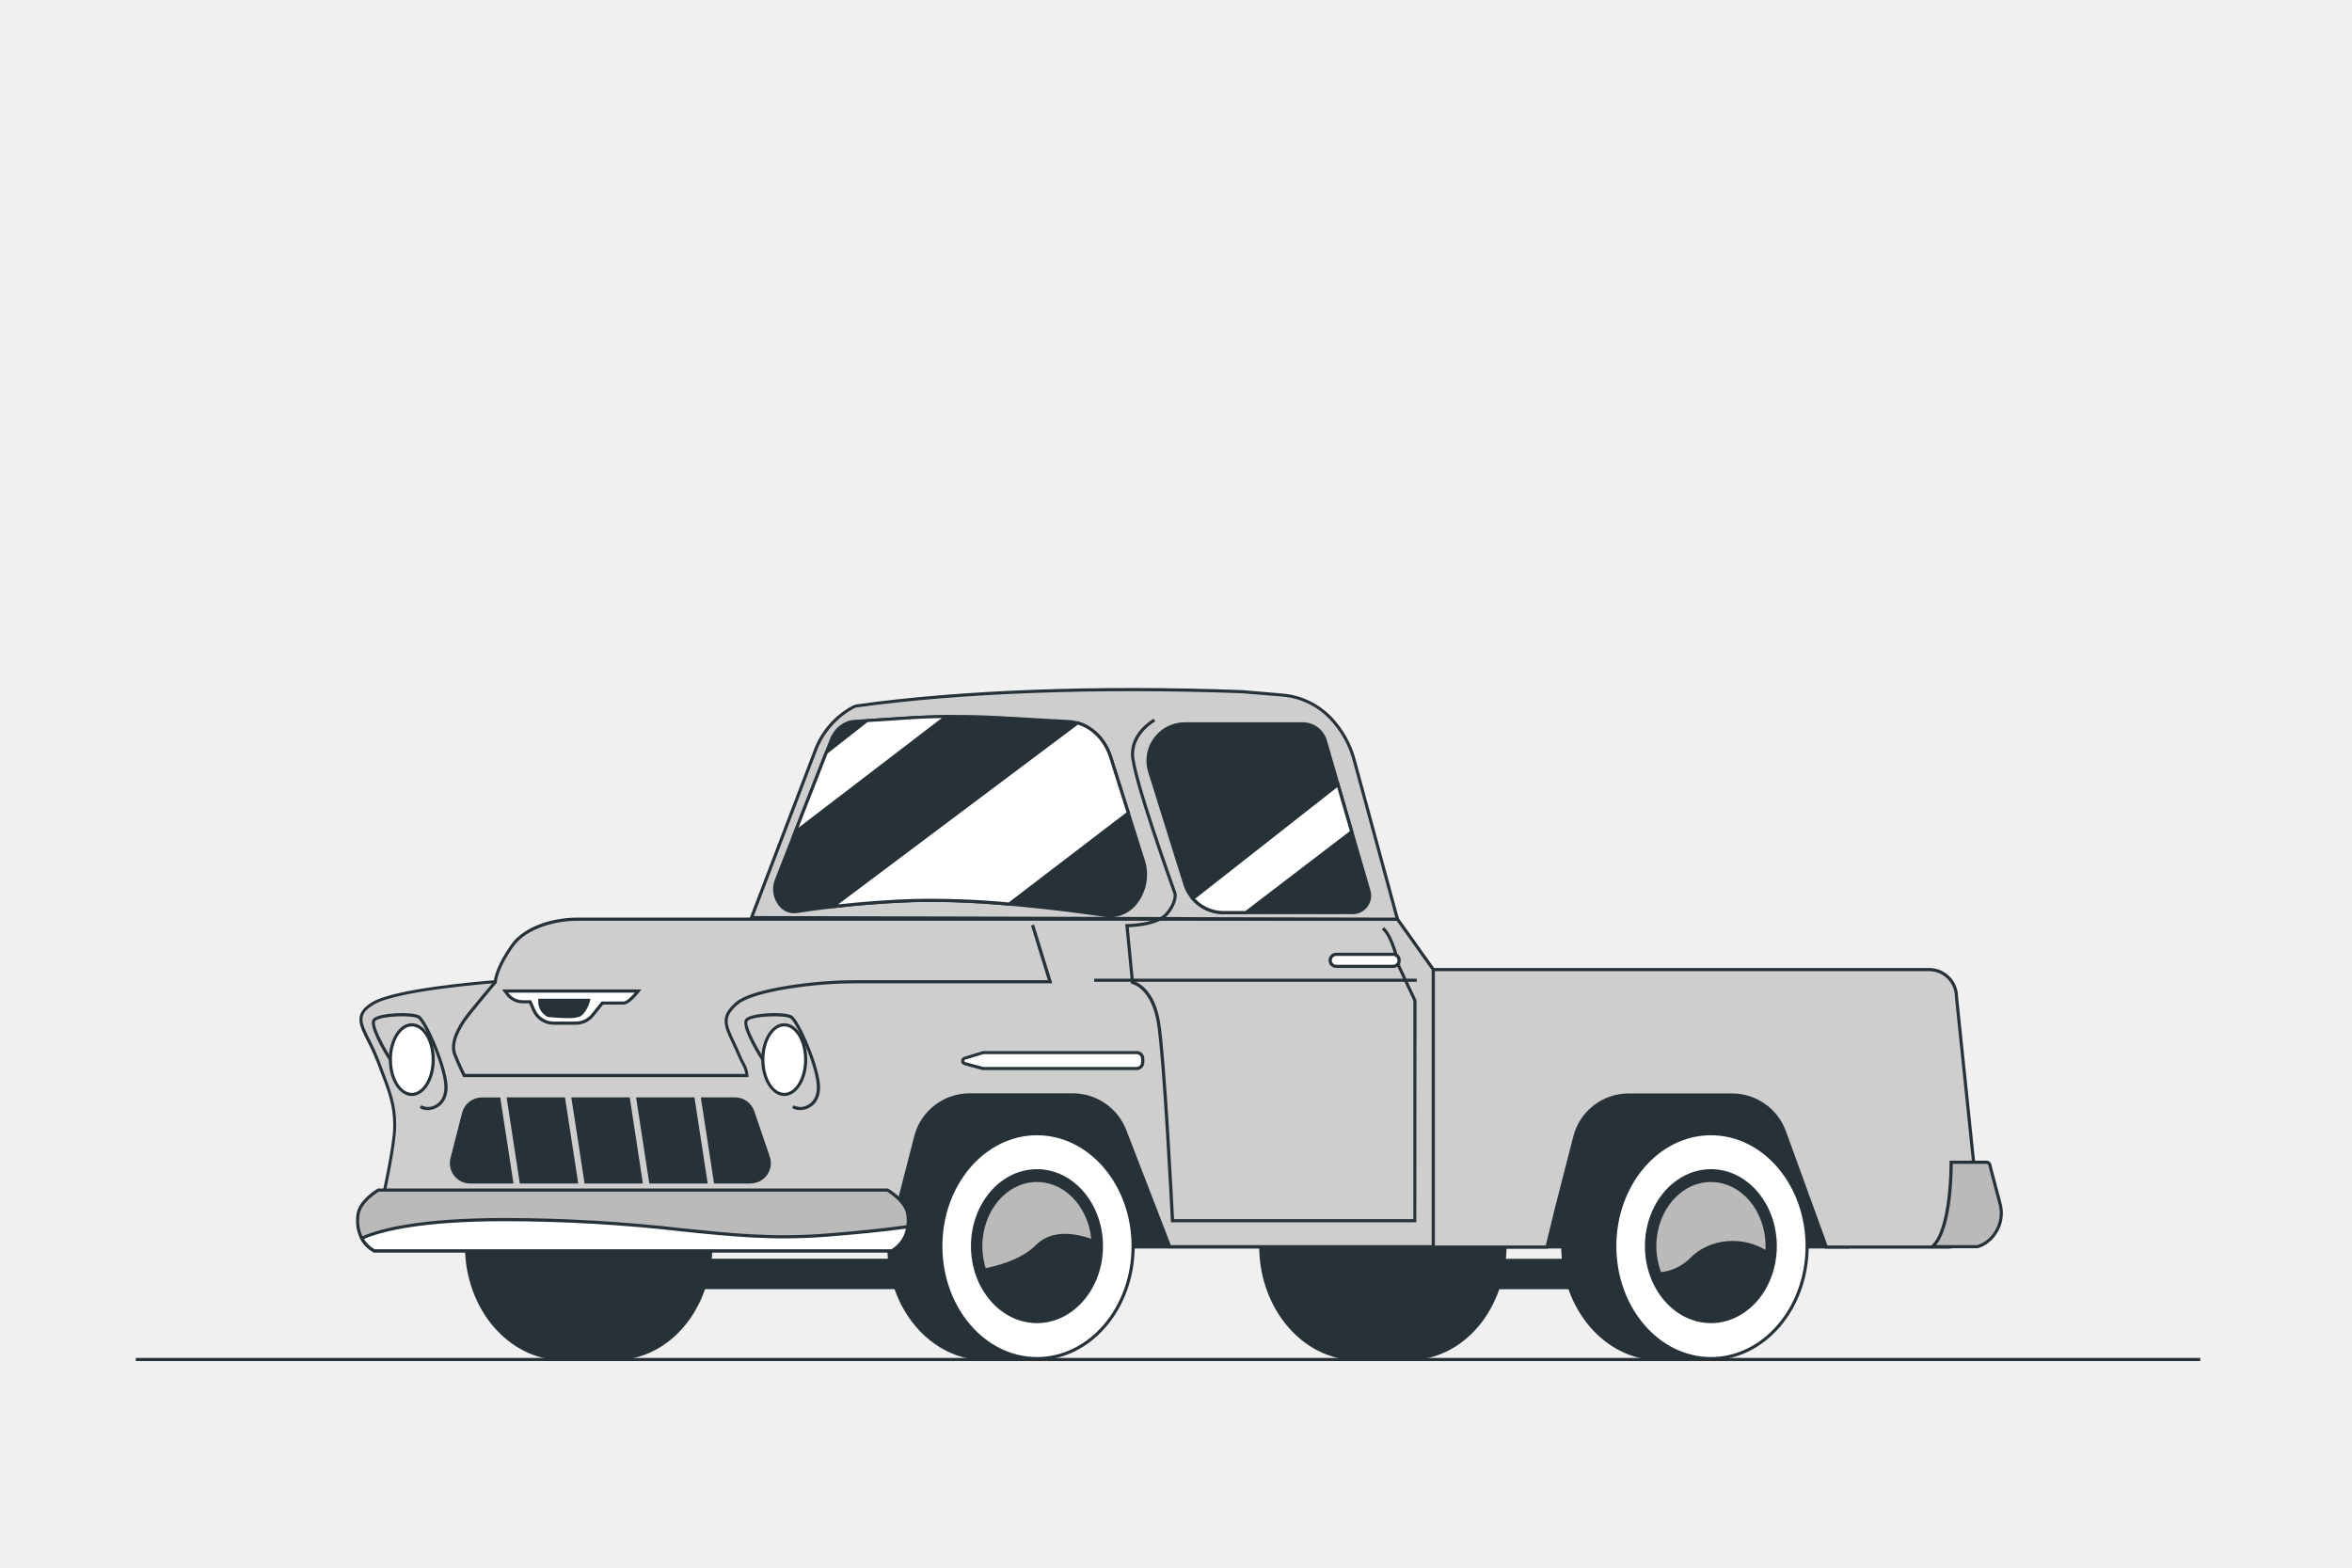
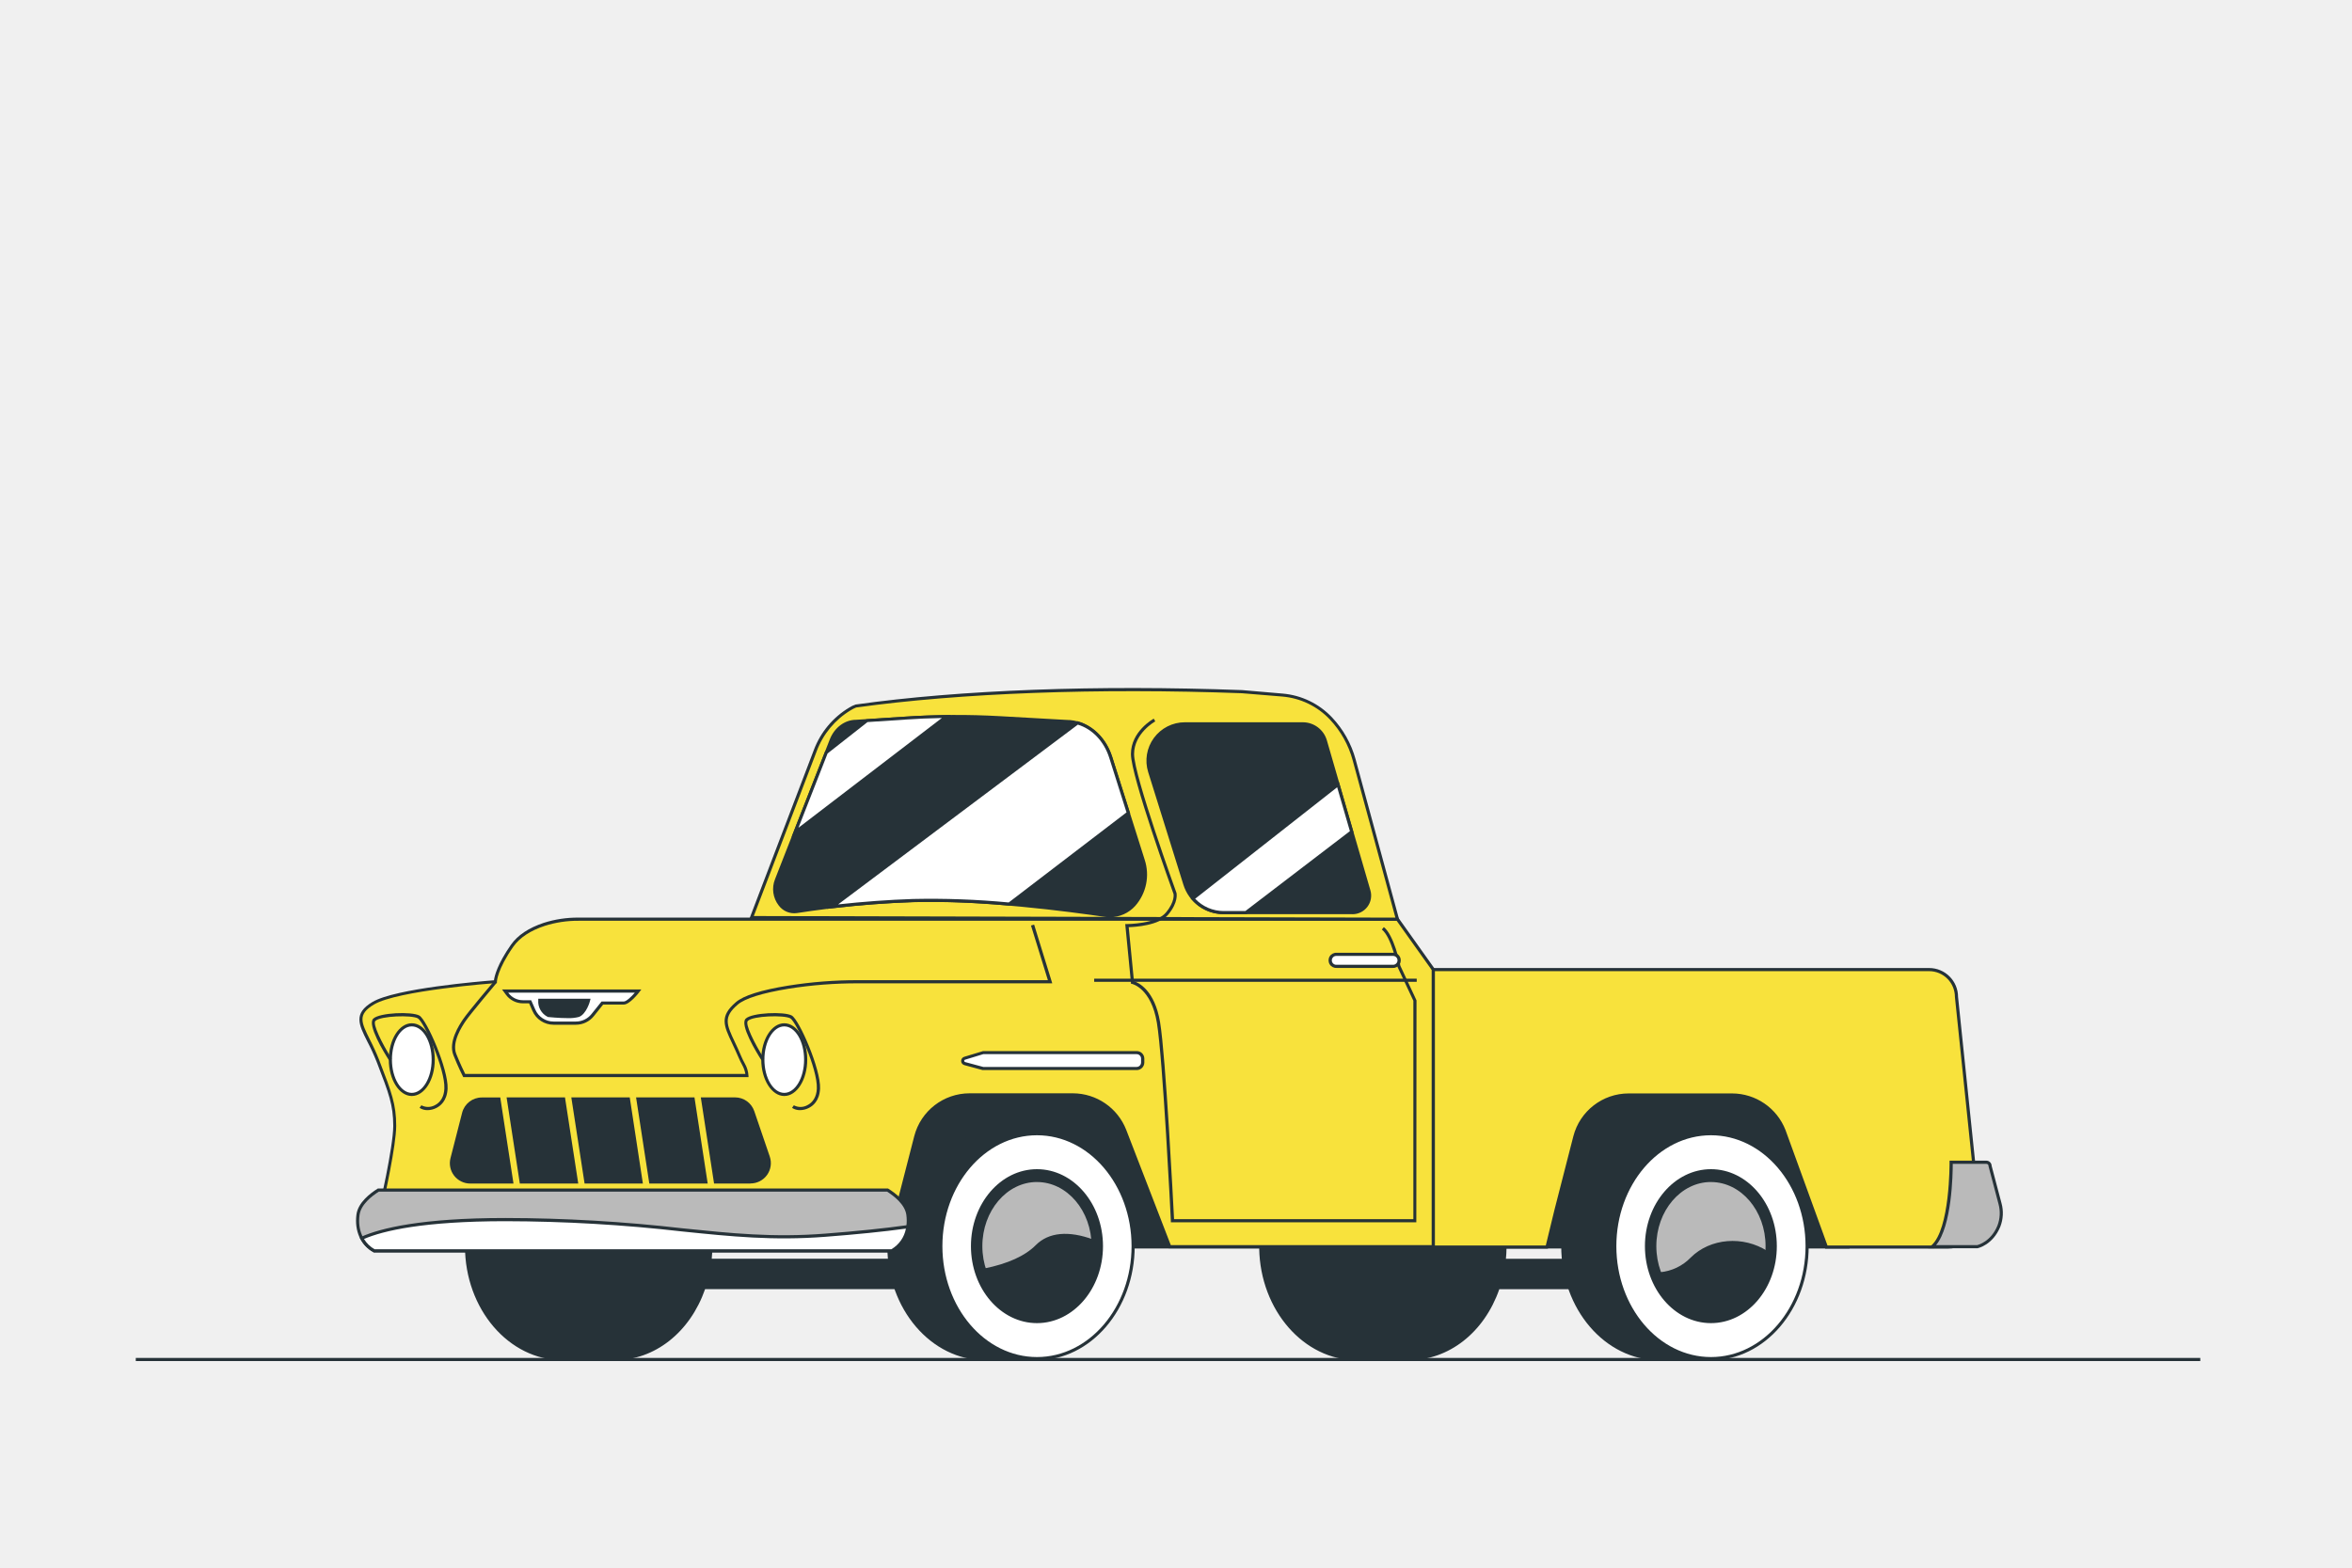
<svg xmlns="http://www.w3.org/2000/svg" viewBox="0 0 750 500">
  <g id="freepik--Floor--inject-2">
    <rect x="43.3" y="433.1" width="658.32" height="1" style="fill:#263238" />
  </g>
  <g id="freepik--pick-up-truck--inject-2">
    <path d="M589.27,397.7V333.61H269.44V397.7H402c.11,19.7,13.79,35.62,30.65,35.62h16.56c12.93,0,24-9.37,28.49-22.63H550V402H479.65c.15-1.4.23-2.83.24-4.28Z" style="fill:#263238" />
    <path d="M449.24,433.82H432.68c-16.92,0-30.8-15.93-31.15-35.62H268.94V333.11H589.77V398.2H480.39c0,1.09-.09,2.19-.19,3.28h70.33v9.71H478.09C473.28,425,462,433.82,449.24,433.82ZM269.94,397.2H402.52v.5c.11,19.37,13.64,35.12,30.15,35.12h16.56c12.42,0,23.42-8.75,28-22.29l.11-.34h72.16v-7.71H479.09l.06-.55c.15-1.41.23-2.83.24-4.23v-.5H588.77V334.11H269.94Z" style="fill:#263238" />
    <path d="M226.65,397.45c0-19.81-13.73-35.87-30.66-35.87H179.43c-16.93,0-30.66,16.06-30.66,35.87s13.73,35.87,30.66,35.87H196c12.93,0,24-9.37,28.49-22.63h72.3V402H226.4A42.1,42.1,0,0,0,226.65,397.45Z" style="fill:#263238" />
    <path d="M196,433.82H179.43c-17.18,0-31.16-16.31-31.16-36.37s14-36.37,31.16-36.37H196c17.18,0,31.16,16.31,31.16,36.37,0,1.3-.07,2.65-.2,4h70.33v9.71H224.84C220,425,208.74,433.82,196,433.82Zm-16.56-71.74c-16.63,0-30.16,15.87-30.16,35.37s13.53,35.37,30.16,35.37H196c12.42,0,23.42-8.75,28-22.29l.12-.34h72.15v-7.71H225.84l.06-.55a40.9,40.9,0,0,0,.25-4.48c0-19.5-13.53-35.37-30.16-35.37Z" style="fill:#263238" />
    <path d="M344.77,397.45c0-12.67-5.62-23.8-14.1-30.19v-5.68H314.11c-16.93,0-30.66,16.06-30.66,35.87s13.73,35.87,30.66,35.87h16.56v-5.68C339.15,421.25,344.77,410.12,344.77,397.45Z" style="fill:#263238" />
    <path d="M331.17,433.82H314.11c-17.18,0-31.16-16.31-31.16-36.37s14-36.37,31.16-36.37h17.06V367c8.83,6.75,14.1,18.11,14.1,30.43s-5.27,23.68-14.1,30.43Zm-17.06-71.74C297.48,362.08,284,378,284,397.45s13.53,35.37,30.16,35.37h16.06v-5.43l.19-.15c8.71-6.55,13.91-17.69,13.91-29.79s-5.2-23.24-13.91-29.79l-.19-.15v-5.43Z" style="fill:#263238" />
    <ellipse cx="330.67" cy="397.45" rx="30.66" ry="35.87" style="fill:#fff" />
    <path d="M330.67,433.82c-17.19,0-31.16-16.31-31.16-36.37s14-36.37,31.16-36.37,31.16,16.31,31.16,36.37S347.85,433.82,330.67,433.82Zm0-71.74c-16.64,0-30.16,15.87-30.16,35.37s13.52,35.37,30.16,35.37,30.16-15.86,30.16-35.37S347.3,362.08,330.67,362.08Z" style="fill:#263238" />
    <ellipse cx="330.67" cy="397.45" rx="20.55" ry="24.05" style="fill:#263238" />
    <path d="M330.67,422c-11.61,0-21.06-11-21.06-24.55s9.45-24.55,21.06-24.55,21.05,11,21.05,24.55S342.27,422,330.67,422Zm0-48.1c-11.06,0-20.06,10.57-20.06,23.55s9,23.55,20.06,23.55,20.05-10.57,20.05-23.55S341.72,373.9,330.67,373.9Z" style="fill:#263238" />
    <ellipse cx="330.67" cy="397.45" rx="17.91" ry="20.96" style="fill:#bababa" />
    <path d="M330.67,418.91c-10.16,0-18.42-9.63-18.42-21.46S320.51,376,330.67,376s18.41,9.63,18.41,21.46S340.82,418.91,330.67,418.91Zm0-41.92c-9.6,0-17.42,9.18-17.42,20.46s7.82,20.46,17.42,20.46,17.41-9.18,17.41-20.46S340.27,377,330.67,377Z" style="fill:#263238" />
    <path d="M559.69,397.45c0-12.67-5.62-23.8-14.1-30.19v-5.68H529c-16.94,0-30.66,16.06-30.66,35.87s13.72,35.87,30.66,35.87h16.56v-5.68C554.07,421.25,559.69,410.12,559.69,397.45Z" style="fill:#263238" />
    <path d="M546.09,433.82H529c-17.18,0-31.16-16.31-31.16-36.37s14-36.37,31.16-36.37h17.06V367c8.83,6.75,14.1,18.11,14.1,30.43s-5.27,23.68-14.1,30.43ZM529,362.08c-16.63,0-30.16,15.87-30.16,35.37S512.4,432.82,529,432.82h16.06v-5.43l.19-.15c8.71-6.55,13.91-17.69,13.91-29.79s-5.2-23.24-13.91-29.79l-.19-.15v-5.43Z" style="fill:#263238" />
    <ellipse cx="545.59" cy="397.45" rx="30.66" ry="35.87" style="fill:#fff" />
    <path d="M545.59,433.82c-17.19,0-31.17-16.31-31.17-36.37s14-36.37,31.17-36.37,31.16,16.31,31.16,36.37S562.77,433.82,545.59,433.82Zm0-71.74c-16.64,0-30.17,15.87-30.17,35.37s13.53,35.37,30.17,35.37,30.16-15.86,30.16-35.37S562.22,362.08,545.59,362.08Z" style="fill:#263238" />
    <ellipse cx="545.59" cy="397.45" rx="20.55" ry="24.05" style="fill:#263238" />
    <path d="M545.59,422c-11.61,0-21.06-11-21.06-24.55S534,372.9,545.59,372.9s21,11,21,24.55S557.19,422,545.59,422Zm0-48.1c-11.06,0-20.06,10.57-20.06,23.55s9,23.55,20.06,23.55,20-10.57,20-23.55S556.64,373.9,545.59,373.9Z" style="fill:#263238" />
    <ellipse cx="545.59" cy="397.45" rx="17.91" ry="20.96" style="fill:#bababa" />
    <path d="M545.59,418.91c-10.16,0-18.42-9.63-18.42-21.46S535.43,376,545.59,376,564,385.62,564,397.45,555.74,418.91,545.59,418.91Zm0-41.92c-9.61,0-17.42,9.18-17.42,20.46s7.81,20.46,17.42,20.46S563,408.73,563,397.45,555.19,377,545.59,377Z" style="fill:#263238" />
-     <path d="M286,385.92l6-23.37a17.75,17.75,0,0,1,17.18-13.31h32.94a17.73,17.73,0,0,1,16.54,11.34L373,397.63h84.07V309.24l-11.44-16.07H184.47a35,35,0,0,0-10.9,1.65c-3.69,1.2-7.76,3.27-10.22,6.78C158,309.27,158,313.1,158,313.1s-31.32,2.3-39,6.9-2.3,8.43,1.53,18.39,5.36,13.8,5.36,20.7-4.59,26.83-4.59,26.83H286" style="fill:#CECECE" />
+     <path d="M286,385.92l6-23.37a17.75,17.75,0,0,1,17.18-13.31h32.94a17.73,17.73,0,0,1,16.54,11.34L373,397.63h84.07V309.24l-11.44-16.07H184.47a35,35,0,0,0-10.9,1.65c-3.69,1.2-7.76,3.27-10.22,6.78C158,309.27,158,313.1,158,313.1s-31.32,2.3-39,6.9-2.3,8.43,1.53,18.39,5.36,13.8,5.36,20.7-4.59,26.83-4.59,26.83H286" style="fill:#F8E23C" />
    <path d="M457.56,398.13H372.65L358.2,360.76a17.34,17.34,0,0,0-16.07-11H309.19a17.23,17.23,0,0,0-16.69,12.93l-6.12,23.75H120.68l.14-.61c0-.2,4.58-20,4.58-26.72s-1.48-10.53-5.08-19.88l-.25-.64a69.09,69.09,0,0,0-3-6.52c-2.67-5.31-4.44-8.82,1.66-12.48,7.28-4.37,34.85-6.63,38.78-6.94.16-1.25,1-5,5.41-11.32,2.14-3.05,5.66-5.39,10.47-7a35.6,35.6,0,0,1,11.06-1.67H445.88l11.68,16.41Zm-84.22-1h83.22V309.4l-11.2-15.73H184.47a34.84,34.84,0,0,0-10.75,1.62c-4.59,1.51-7.95,3.73-10,6.6-5.17,7.39-5.27,11.17-5.27,11.21v.46l-.46,0c-.31,0-31.28,2.34-38.76,6.83-5.3,3.18-4,5.68-1.28,11.17a71.1,71.1,0,0,1,3,6.61l.24.64c3.65,9.48,5.15,13.4,5.15,20.24,0,6.28-3.68,22.87-4.47,26.33H285.61l5.92-23a18.24,18.24,0,0,1,17.66-13.68h32.94a18.32,18.32,0,0,1,17,11.66Z" style="fill:#263238" />
-     <path d="M457.06,309.24v88.49h36.25l2.87-11.81,6-23.37a17.74,17.74,0,0,1,17.17-13.31h33a17.75,17.75,0,0,1,16.54,11.34l13.53,37.15h38.89a9.85,9.85,0,0,0,9.84-9.84L623.88,318a8.71,8.71,0,0,0-8.71-8.71Z" style="fill:#CECECE" />
+     <path d="M457.06,309.24v88.49h36.25l2.87-11.81,6-23.37a17.74,17.74,0,0,1,17.17-13.31h33a17.75,17.75,0,0,1,16.54,11.34l13.53,37.15h38.89a9.85,9.85,0,0,0,9.84-9.84L623.88,318a8.71,8.71,0,0,0-8.71-8.71Z" style="fill:#F8E23C" />
    <path d="M621.28,398.23H582l-13.65-37.48a17.35,17.35,0,0,0-16.07-11h-33a17.22,17.22,0,0,0-16.68,12.93l-6,23.37-3,12.19H456.56V308.74H615.17a9.22,9.22,0,0,1,9.21,9.21l7.24,69.88A10.37,10.37,0,0,1,621.28,398.23Zm-38.54-1h38.54a9.35,9.35,0,0,0,9.34-9.34L623.38,318a8.23,8.23,0,0,0-8.21-8.26H457.56v87.49h35.36l2.78-11.43,6-23.38a18.22,18.22,0,0,1,17.65-13.68h33a18.33,18.33,0,0,1,17,11.66Z" style="fill:#263238" />
    <path d="M238.69,343.53l-2.52,0H147.72l-.14-.27s-1.49-2.91-3-6.72c-1.71-4.28,1.87-9.65,3.05-11.42,1.53-2.29,9.65-11.9,10-12.3l.76.64c-.09.1-8.43,10-9.93,12.22-1.11,1.66-4.47,6.7-2.95,10.49,1.24,3.09,2.44,5.57,2.84,6.36h87.84l1.49,0a8.66,8.66,0,0,0-1-2.85,27.08,27.08,0,0,1-1.2-2.46c-.71-1.66-1.4-3.12-2-4.4-2.73-5.76-4.1-8.66,1.16-13.18,2.43-2.1,8-3.88,16.7-5.28a138.87,138.87,0,0,1,22.32-1.74h60.49l-5.39-17.43,1-.29,5.78,18.72H273.63a139.2,139.2,0,0,0-22.16,1.72c-8.35,1.36-13.95,3.11-16.21,5.06-4.68,4-3.57,6.36-.91,12,.61,1.29,1.31,2.76,2,4.44a24.1,24.1,0,0,0,1.16,2.37,8.71,8.71,0,0,1,1.16,3.84Z" style="fill:#263238" />
    <ellipse cx="250.08" cy="337.96" rx="6.83" ry="11.1" style="fill:#fff" />
    <path d="M250.08,349.56c-4,0-7.33-5.2-7.33-11.6s3.29-11.6,7.33-11.6,7.33,5.2,7.33,11.6S254.12,349.56,250.08,349.56Zm0-22.2c-3.49,0-6.33,4.75-6.33,10.6s2.84,10.6,6.33,10.6,6.33-4.76,6.33-10.6S253.57,327.36,250.08,327.36Z" style="fill:#263238" />
    <path d="M255.12,354.07a4.46,4.46,0,0,1-2.56-.73l.58-.82a4.48,4.48,0,0,0,4.25,0c1.86-.9,3-2.8,3.08-5.34.29-6.18-6.54-21.29-8.47-22.39s-11.91-.8-13.53.82c-.94.94,2,7,5.2,12.06l-.84.54c-1.68-2.64-7-11.37-5.06-13.31s12.35-2.34,14.73-1,9.26,17.1,9,23.3c-.19,4-2.36,5.58-3.64,6.2A6.25,6.25,0,0,1,255.12,354.07Z" style="fill:#263238" />
    <ellipse cx="131.31" cy="337.96" rx="6.83" ry="11.1" style="fill:#fff" />
    <path d="M131.31,349.56c-4,0-7.33-5.2-7.33-11.6s3.29-11.6,7.33-11.6,7.33,5.2,7.33,11.6S135.35,349.56,131.31,349.56Zm0-22.2c-3.49,0-6.33,4.75-6.33,10.6s2.84,10.6,6.33,10.6,6.33-4.76,6.33-10.6S134.8,327.36,131.31,327.36Z" style="fill:#263238" />
    <path d="M136.35,354.07a4.46,4.46,0,0,1-2.56-.73l.58-.82a4.51,4.51,0,0,0,4.25,0c1.86-.9,3-2.8,3.08-5.34.29-6.18-6.54-21.29-8.47-22.39s-11.91-.79-13.53.82c-.94.94,2,7,5.2,12.06l-.84.54c-1.68-2.64-7-11.37-5.06-13.31s12.35-2.34,14.73-1,9.26,17.1,9,23.3c-.19,4-2.36,5.58-3.64,6.2A6.25,6.25,0,0,1,136.35,354.07Z" style="fill:#263238" />
    <polygon points="166.19 376.98 183.8 376.98 179.73 350.53 162.12 350.53 166.19 376.98" style="fill:#263238" />
    <path d="M184.39,377.48H165.76L161.54,350h18.62Zm-17.77-1h16.6L179.3,351H162.71Z" style="fill:#263238" />
    <polygon points="200.38 350.53 182.77 350.53 186.84 376.98 204.45 376.98 200.38 350.53" style="fill:#263238" />
    <path d="M205,377.48H186.41L182.18,350h18.63Zm-17.76-1h16.59L200,351h-16.6Z" style="fill:#263238" />
    <path d="M159.09,350.53h-5.45a6,6,0,0,0-5.8,4.5l-3.7,14.48a6,6,0,0,0,5.8,7.47h13.22Z" style="fill:#263238" />
    <path d="M163.74,377.48h-13.8a6.49,6.49,0,0,1-6.29-8.09l3.71-14.48a6.48,6.48,0,0,1,6.28-4.88h5.88ZM153.64,351a5.48,5.48,0,0,0-5.31,4.13l-3.71,14.48a5.48,5.48,0,0,0,5.32,6.84h12.63L158.66,351Z" style="fill:#263238" />
    <polygon points="221.02 350.53 203.41 350.53 207.48 376.98 225.09 376.98 221.02 350.53" style="fill:#263238" />
    <path d="M225.67,377.48H207.05L202.83,350h18.62Zm-17.76-1h16.6L220.59,351H204Z" style="fill:#263238" />
    <path d="M245,369.07l-4.94-14.49a6,6,0,0,0-5.66-4.05H224.06L228.13,377h11.19A6,6,0,0,0,245,369.07Z" style="fill:#263238" />
    <path d="M239.32,377.48H227.7L223.47,350h10.92a6.48,6.48,0,0,1,6.13,4.39l4.94,14.48a6.48,6.48,0,0,1-6.14,8.58Zm-10.76-1h10.76a5.48,5.48,0,0,0,5.19-7.25l-4.93-14.48a5.49,5.49,0,0,0-5.19-3.72h-9.75Z" style="fill:#263238" />
    <path d="M289.51,387.46c-.47-3.7-4.43-6.61-6.5-7.9H120.65c-2.06,1.29-6,4.2-6.5,7.9-.64,5,1.3,9.33,5.17,11.48h165C288.22,396.79,290.16,392.48,289.51,387.46Z" style="fill:#bababa" />
    <path d="M284.48,399.44H119.19l-.12-.06c-4.06-2.26-6.08-6.74-5.41-12,.49-3.84,4.43-6.82,6.73-8.25l.12-.08H283.16l.12.08c2.3,1.43,6.24,4.41,6.73,8.25h0c.67,5.25-1.35,9.73-5.41,12Zm-165-1H284.22c3.62-2.07,5.41-6.14,4.8-10.92h0c-.43-3.37-4-6.09-6.15-7.46H120.8c-2.17,1.37-5.72,4.09-6.15,7.46C114,392.3,115.83,396.37,119.45,398.44Z" style="fill:#263238" />
    <rect x="348.91" y="312.14" width="102.85" height="1" style="fill:#263238" />
-     <path d="M445.62,293.17l-13.81-50.83a31.08,31.08,0,0,0-7.38-13.18h0A24.1,24.1,0,0,0,409,221.7l-12.89-1.1c-50.4-1.86-93.37.42-123.13,4.56h0a9.15,9.15,0,0,0-1.94,1,26.1,26.1,0,0,0-11,13.2l-20.36,53.35Z" style="fill:#CECECE" />
+     <path d="M445.62,293.17l-13.81-50.83a31.08,31.08,0,0,0-7.38-13.18h0A24.1,24.1,0,0,0,409,221.7l-12.89-1.1c-50.4-1.86-93.37.42-123.13,4.56h0a9.15,9.15,0,0,0-1.94,1,26.1,26.1,0,0,0-11,13.2l-20.36,53.35Z" style="fill:#F8E23C" />
    <path d="M446.27,293.67h-.65l-206.7-.52,20.61-54a26.68,26.68,0,0,1,11.23-13.45,9,9,0,0,1,2.09-1C306.24,220,350,218.4,396.1,220.1L409,221.21a24.54,24.54,0,0,1,15.77,7.61,31.69,31.69,0,0,1,7.51,13.39Zm-205.9-1.51,204.59.51-13.63-50.2a30.57,30.57,0,0,0-7.27-13,23.55,23.55,0,0,0-15.13-7.31L396,221.1c-46-1.7-89.72-.08-123,4.55a10.55,10.55,0,0,0-1.75.89,25.68,25.68,0,0,0-10.8,13Z" style="fill:#263238" />
    <path d="M247.58,280.58,265,236c1.42-3.62,4.52-5.94,7.94-5.94l15.62-1a243.78,243.78,0,0,1,30.1-.16l21.34,1.2c6.31,0,12,4.58,14.15,11.48l10.37,32.76a14.7,14.7,0,0,1-3,14.28h0a10.31,10.31,0,0,1-9.07,3.36c-11.49-1.69-39.79-5.45-61.37-4.73a310.42,310.42,0,0,0-37.08,3.5C249.22,291.47,245.56,285.75,247.58,280.58Z" style="fill:#263238" />
    <path d="M353.94,292.56a11.07,11.07,0,0,1-1.51-.11c-11.22-1.66-39.66-5.45-61.28-4.73a311.85,311.85,0,0,0-37,3.49,6.15,6.15,0,0,1-5.82-2.4,8.49,8.49,0,0,1-1.19-8.41l17.46-44.57c1.49-3.8,4.79-6.26,8.4-6.26l15.59-1a246.74,246.74,0,0,1,30.16-.16l21.33,1.2h0c6.48,0,12.35,4.76,14.59,11.83L365,274.16A15.14,15.14,0,0,1,362,288.93,11,11,0,0,1,353.94,292.56Zm-57.14-5.93c20.75,0,45.49,3.31,55.78,4.83a9.85,9.85,0,0,0,8.64-3.21,14.13,14.13,0,0,0,2.86-13.79L353.71,241.7c-2.11-6.66-7.6-11.13-13.67-11.13l-21.37-1.2a244.79,244.79,0,0,0-30,.16l-15.61,1a8.29,8.29,0,0,0-7.51,5.63l-17.46,44.56-.47-.18.47.18a7.62,7.62,0,0,0,1,7.43,5.16,5.16,0,0,0,4.89,2,313.3,313.3,0,0,1,37.14-3.5C293,286.66,294.87,286.63,296.8,286.63Z" style="fill:#263238" />
    <path d="M354.19,241.55c-1.76-5.56-5.78-9.62-10.59-11l-78.12,58.59c7.33-.86,16.07-1.62,25.66-1.94a269,269,0,0,1,30.67,1.12l38-29Z" style="fill:#fff" />
    <path d="M263.7,289.87,343.5,230l.24.07c5.05,1.43,9.13,5.66,10.92,11.31l5.73,18.08-.28.21L322,288.85h-.19a265.27,265.27,0,0,0-30.62-1.12c-8.43.28-17,.93-25.61,1.94Zm80-58.75-76.44,57.33c8-.88,16-1.47,23.86-1.73a263.41,263.41,0,0,1,30.54,1.11l37.56-28.72-5.51-17.41C352.05,236.46,348.32,232.52,343.7,231.12Z" style="fill:#263238" />
    <path d="M253.51,265.46l48.33-36.95q-6.63.08-13.24.52l-12.19.81L263.48,240Z" style="fill:#fff" />
    <path d="M252.39,267l10.68-27.27,13.15-10.33,12.35-.82c4.3-.29,8.77-.46,13.26-.52l1.51,0ZM263.9,240.3,254.62,264l45.71-35c-4,.08-7.89.24-11.7.5l-12,.8Z" style="fill:#263238" />
    <path d="M415.46,230.86H377.81a11.74,11.74,0,0,0-9.39,4.7h0a11.71,11.71,0,0,0-1.81,10.55L377.81,282a13,13,0,0,0,12.38,9.1h41.07a5.44,5.44,0,0,0,5.22-6.95l-13.86-47.88A7.47,7.47,0,0,0,415.46,230.86Z" style="fill:#263238" />
    <path d="M431.26,291.57H390.19a13.4,13.4,0,0,1-12.85-9.45l-11.21-35.86a12.25,12.25,0,0,1,11.68-15.9h37.65a8,8,0,0,1,7.64,5.74L437,284a5.94,5.94,0,0,1-5.7,7.58Zm-53.45-60.21A11.25,11.25,0,0,0,367.08,246l11.21,35.86a12.41,12.41,0,0,0,11.9,8.75h41.07a4.94,4.94,0,0,0,4.74-6.31l-13.87-47.88a7,7,0,0,0-6.67-5Z" style="fill:#263238" />
    <path d="M426.67,250.24l-46.29,36.34a13,13,0,0,0,9.81,4.49h7.09L431,265.28Z" style="fill:#fff" />
    <path d="M397.45,291.57h-7.26A13.49,13.49,0,0,1,380,286.91l-.34-.4,47.28-37.12,4.66,16.08Zm-16.34-4.93a12.44,12.44,0,0,0,9.08,3.93h6.93l33.33-25.48-4.06-14Z" style="fill:#263238" />
    <path d="M629.77,370.68h-7.58s.25,21.54-6,26.95h14.32s4.6-.93,6.9-6.53l0-.05a11.44,11.44,0,0,0,.34-7.2l-3.15-12a1.19,1.19,0,0,0-1.17-1.22Z" style="fill:#bababa" />
    <path d="M616.17,398.13h-1.34l1-.88c6-5.2,5.84-26.36,5.84-26.57v-.5h11.75a1.69,1.69,0,0,1,1.67,1.66l3.14,11.88a12,12,0,0,1-.37,7.52c-2.39,5.83-7.09,6.84-7.29,6.88Zm1.19-1h13.07c.49-.12,4.43-1.18,6.5-6.22a11,11,0,0,0,.34-6.93l-3.17-12v-.08a.65.65,0,0,0-.19-.49.68.68,0,0,0-.48-.21H622.69C622.69,374.38,622.43,391.08,617.36,397.13Z" style="fill:#263238" />
    <path d="M451.63,389.83H373.36l0-.48c0-.51-2.57-51.83-4.46-63.17-1.83-11-7.85-12.36-7.92-12.37l-.35-.07,0-.37-1.82-18.65h.56c.09,0,9.38-.05,12.39-3.65s2.45-5.93,2.45-5.95c-.54-1.48-13.58-37.58-13.58-44.61,0-7.24,7-11.14,7.28-11.3l.48.88c-.07,0-6.76,3.78-6.76,10.42,0,6.86,13.4,43.95,13.54,44.32,0,.16.67,2.9-2.65,6.88-2.89,3.46-10.48,3.94-12.6,4l1.67,17.22c1.44.47,6.62,2.83,8.33,13.08,1.8,10.81,4.19,57.57,4.46,62.82h76.31V319.18l-5.1-10.87c0-.09-1.92-9.43-4.94-11.84l.63-.78c3.2,2.55,5.09,11.46,5.28,12.36l5.13,11Z" style="fill:#263238" />
    <path d="M444.1,308.21H426.22a1.92,1.92,0,0,1-1.92-1.91h0a1.92,1.92,0,0,1,1.92-1.92H444.1A1.92,1.92,0,0,1,446,306.3h0A1.92,1.92,0,0,1,444.1,308.21Z" style="fill:#fff" />
    <path d="M444.1,308.71H426.22a2.42,2.42,0,1,1,0-4.83H444.1a2.42,2.42,0,1,1,0,4.83Zm-17.88-3.83a1.42,1.42,0,1,0,0,2.83H444.1a1.42,1.42,0,1,0,0-2.83Z" style="fill:#263238" />
    <path d="M362.45,335.71h-49l-5.87,1.79a.89.89,0,0,0,0,1.71l5.84,1.58h49a1.92,1.92,0,0,0,1.91-1.92v-1.25A1.91,1.91,0,0,0,362.45,335.71Z" style="fill:#fff" />
    <path d="M362.45,341.29l-49.12,0-5.84-1.58a1.38,1.38,0,0,1,0-2.66l6-1.82h49a2.41,2.41,0,0,1,2.41,2.41v1.25A2.42,2.42,0,0,1,362.45,341.29Zm-48.92-1h48.92a1.42,1.42,0,0,0,1.41-1.42v-1.25a1.41,1.41,0,0,0-1.41-1.41H313.54l-5.8,1.77a.36.36,0,0,0-.27.38.37.37,0,0,0,.28.37Z" style="fill:#263238" />
    <path d="M161.07,316.1h42.41s-2.92,3.84-4.62,3.84h-6.81L189,323.76a6.85,6.85,0,0,1-5.34,2.57h-7.16a6.83,6.83,0,0,1-6.25-4.1l-1.19-2.72h-2.34a6.17,6.17,0,0,1-5-2.51Z" style="fill:#fff" />
    <path d="M183.65,326.83h-7.16a7.33,7.33,0,0,1-6.71-4.4L168.72,320h-2a6.72,6.72,0,0,1-5.38-2.71l-1.25-1.7h44.41l-.61.81c-.31.41-3.12,4-5,4h-6.57l-2.91,3.64A7.33,7.33,0,0,1,183.65,326.83ZM162.06,316.6l.08.11a5.71,5.71,0,0,0,4.57,2.3h2.67l1.32,3a6.32,6.32,0,0,0,5.79,3.8h7.16a6.31,6.31,0,0,0,4.95-2.38l3.21-4h7.05c.87,0,2.45-1.52,3.58-2.84Z" style="fill:#263238" />
    <path d="M172.11,319h15.56s-1.07,4-3.22,4.83-9.65,0-9.65,0A4.94,4.94,0,0,1,172.11,319Z" style="fill:#263238" />
    <path d="M181,324.72c-2.81,0-6-.33-6.21-.35l-.15-.05a5.47,5.47,0,0,1-3-5.32l0-.46h16.67l-.16.63c0,.17-1.17,4.28-3.53,5.17A12.37,12.37,0,0,1,181,324.72Zm-6-1.34c2.13.22,7.69.64,9.34,0,1.31-.49,2.27-2.58,2.72-3.86H172.6A4.44,4.44,0,0,0,174.94,323.38Z" style="fill:#263238" />
    <path d="M263.22,394c-32.36,2.48-51.65-5-102.05-5-26.2,0-39.28,3-45.81,5.93a9.89,9.89,0,0,0,4,4h165a10.23,10.23,0,0,0,5.14-7.68C283.2,392.13,274.66,393.09,263.22,394Z" style="fill:#fff" />
    <path d="M284.48,399.44H119.19l-.12-.06a10.47,10.47,0,0,1-4.15-4.22l-.25-.48.49-.21c6.12-2.73,19.07-6,46-6a501.6,501.6,0,0,1,56.52,3.29c15.5,1.59,28.89,3,45.49,1.69h0c10-.77,18.85-1.68,26.24-2.71l.66-.09-.09.66a10.75,10.75,0,0,1-5.39,8.05Zm-165-1H284.22a9.66,9.66,0,0,0,4.66-6.59c-7.27,1-15.89,1.86-25.62,2.61h0c-16.7,1.29-30.12-.09-45.67-1.69a502.81,502.81,0,0,0-56.42-3.28c-26,0-38.87,3-45.1,5.67A9.32,9.32,0,0,0,119.45,398.44Z" style="fill:#263238" />
    <path d="M348.58,397.45c0-.55,0-1.09-.07-1.62-5.7-2.11-13-3.25-17.84,1.62-4.19,4.19-10.79,6.42-16.68,7.61,2.6,7.8,9.08,13.35,16.68,13.35C340.56,418.41,348.58,409,348.58,397.45Z" style="fill:#263238" />
    <path d="M330.67,418.91c-7.65,0-14.38-5.38-17.15-13.7l-.18-.53.55-.11c7.44-1.51,13-4,16.42-7.47,4.08-4.08,10.43-4.68,18.37-1.74l.3.11,0,.32c0,.55.07,1.1.07,1.66C349.08,409.28,340.82,418.91,330.67,418.91Zm-16-13.48c2.74,7.6,9,12.48,16,12.48,9.6,0,17.41-9.18,17.41-20.46,0-.43,0-.85-.05-1.26-5.24-1.89-12.33-3.07-17,1.61C327.51,401.31,322,403.88,314.65,405.43Z" style="fill:#263238" />
    <path d="M563.41,399.47c-7.11-4.6-17.48-4.48-23.92,2a16.06,16.06,0,0,1-10.14,4.84c2.85,7.16,9,12.14,16.24,12.14C554.89,418.41,562.54,410.1,563.41,399.47Z" style="fill:#263238" />
    <path d="M545.59,418.91c-7.14,0-13.69-4.89-16.7-12.46l-.25-.62.67-.06a15.56,15.56,0,0,0,9.83-4.69c6.2-6.2,16.75-7.07,24.54-2l.25.17,0,.29C563,410.57,555.12,418.91,545.59,418.91Zm-15.52-12.22c3,6.84,9,11.22,15.52,11.22,8.92,0,16.32-7.8,17.29-18.18-7.37-4.62-17.23-3.76-23,2.06A16.51,16.51,0,0,1,530.07,406.69Z" style="fill:#263238" />
  </g>
</svg>
